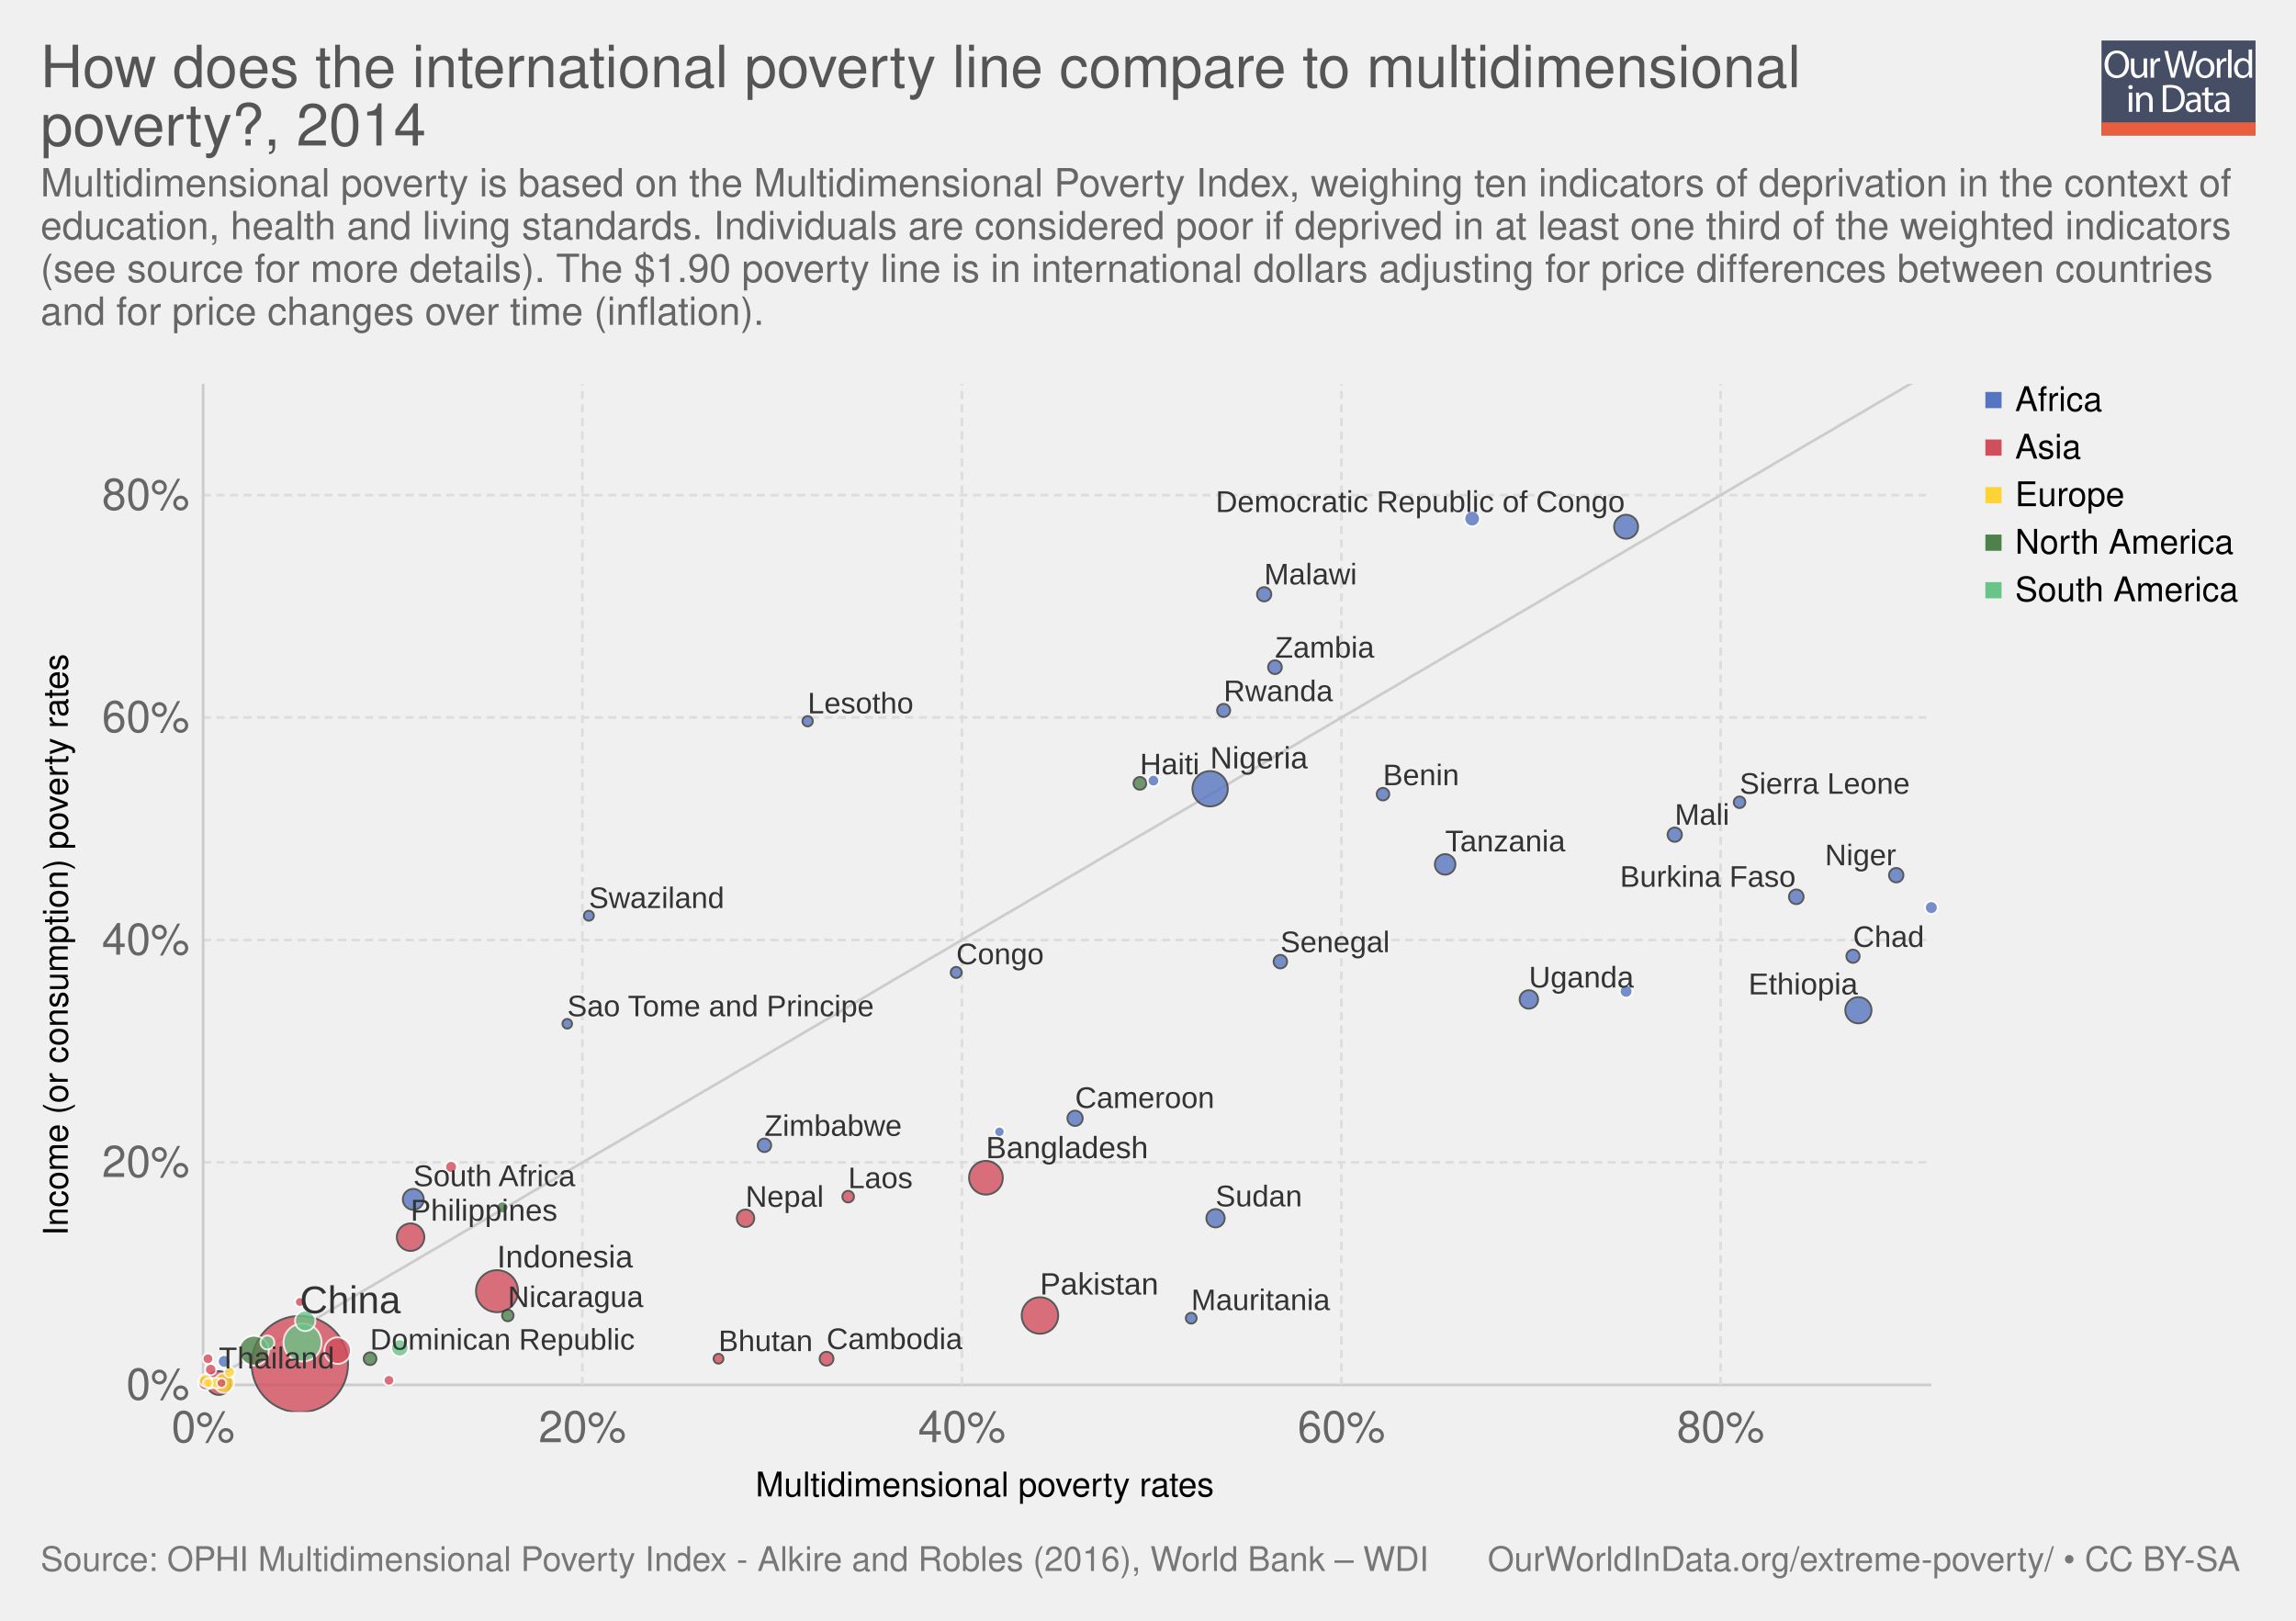
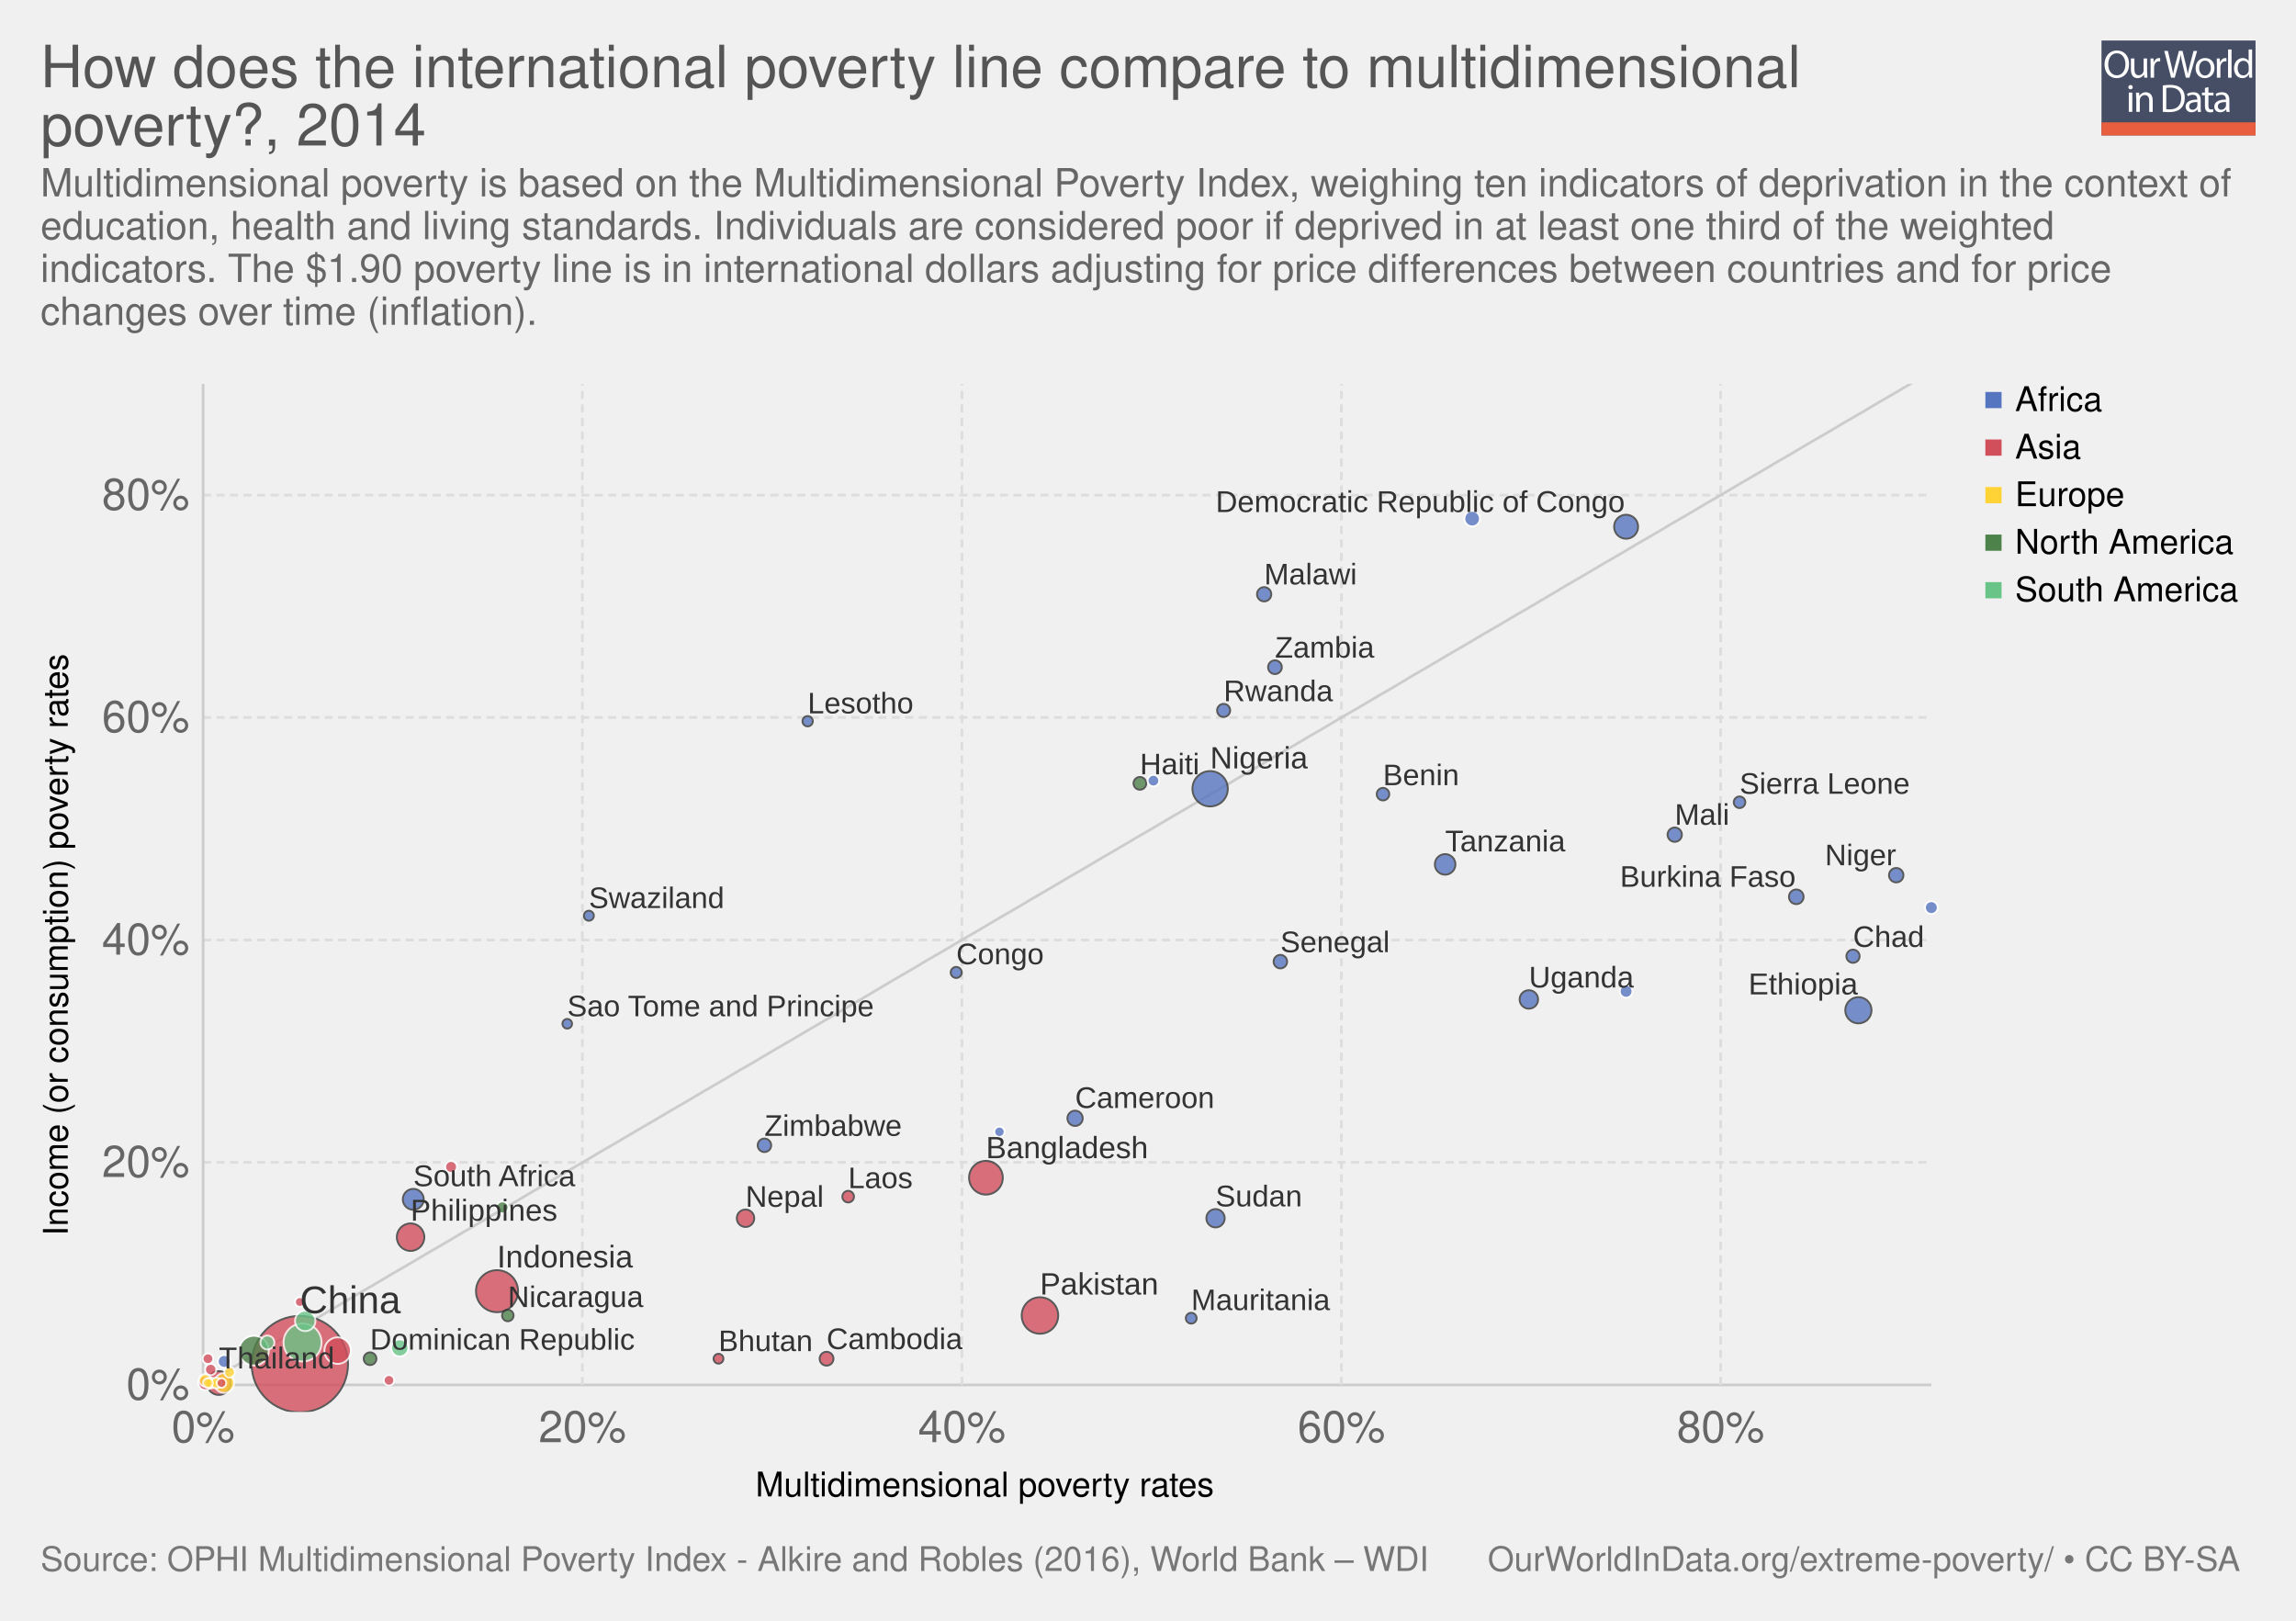
<svg xmlns="http://www.w3.org/2000/svg" xmlns:xlink="http://www.w3.org/1999/xlink" version="1.1" style="font-family: 'Helvetica Neue', Helvetica, Arial, sans-serif; font-size: 18px; background-color: white; text-rendering: optimizeLegibility; -webkit-font-smoothing: antialiased;" width="850" height="600">
  <g class="ChartTab">
    <g class="HeaderView">
      <g opacity="0.8" transform="translate(778, 15) scale(0.27)">
        <a xlink:href="https://ourworldindata.org" target="_blank">
          <g>
            <rect x="0" y="0" fill="#1B2543" width="211.2" height="130.1" />
            <rect x="0" y="112.2" fill="#E63912" width="211.2" height="17.9" />
            <g>
              <rect x="1.2" y="12.3" fill="none" width="210.2" height="99.2" />
              <path fill="#FFFFFF" d="M37.8,32.2c0,12.7-7.7,19.4-17.1,19.4c-9.7,0-16.6-7.5-16.6-18.7c0-11.7,7.3-19.3,17.1-19.3 C31.3,13.7,37.8,21.3,37.8,32.2z M9.2,32.8c0,7.9,4.3,14.9,11.8,14.9c7.5,0,11.8-6.9,11.8-15.3c0-7.3-3.8-14.9-11.8-14.9 C13.1,17.5,9.2,24.8,9.2,32.8z" />
              <path fill="#FFFFFF" d="M62.7,43.8c0,2.7,0.1,5.1,0.2,7.2h-4.3l-0.3-4.3h-0.1c-1.3,2.1-4,4.9-8.8,4.9c-4.2,0-9.1-2.3-9.1-11.6 V24.6h4.8v14.6c0,5,1.5,8.4,5.9,8.4c3.2,0,5.5-2.2,6.3-4.4c0.3-0.7,0.4-1.6,0.4-2.5V24.6h4.8V43.8z" />
              <path fill="#FFFFFF" d="M67.3,32.8c0-3.1-0.1-5.8-0.2-8.2h4.2l0.2,5.2h0.2c1.2-3.5,4.1-5.8,7.3-5.8c0.5,0,0.9,0.1,1.4,0.2v4.5 c-0.5-0.1-1-0.2-1.6-0.2c-3.4,0-5.8,2.6-6.5,6.2c-0.1,0.7-0.2,1.4-0.2,2.2V51h-4.8V32.8z" />
              <path fill="#FFFFFF" d="M95.4,51l-9.4-36.8h5l4.4,18.6c1.1,4.6,2.1,9.2,2.7,12.7h0.1c0.6-3.7,1.8-8,3-12.8l4.9-18.5h5l4.5,18.7 c1,4.4,2,8.7,2.6,12.6h0.1c0.8-4,1.8-8.1,3-12.7l4.9-18.5h4.9L120.6,51h-5L111,31.9c-1.1-4.7-1.9-8.3-2.4-12h-0.1 c-0.7,3.7-1.5,7.3-2.8,12L100.4,51H95.4z" />
              <path fill="#FFFFFF" d="M154.9,37.6c0,9.8-6.8,14-13.2,14c-7.2,0-12.7-5.2-12.7-13.6c0-8.8,5.8-14,13.1-14 C149.8,24,154.9,29.5,154.9,37.6z M133.9,37.9c0,5.8,3.3,10.1,8,10.1c4.6,0,8-4.3,8-10.3c0-4.5-2.2-10.1-7.9-10.1 C136.3,27.6,133.9,32.8,133.9,37.9z" />
              <path fill="#FFFFFF" d="M158.2,32.8c0-3.1-0.1-5.8-0.2-8.2h4.2l0.2,5.2h0.2c1.2-3.5,4.1-5.8,7.3-5.8c0.5,0,0.9,0.1,1.4,0.2v4.5 c-0.5-0.1-1-0.2-1.6-0.2c-3.4,0-5.8,2.6-6.5,6.2c-0.1,0.7-0.2,1.4-0.2,2.2V51h-4.8V32.8z" />
              <path fill="#FFFFFF" d="M173.5,12.3h4.8V51h-4.8V12.3z" />
              <path fill="#FFFFFF" d="M206.5,12.3v31.9c0,2.3,0.1,5,0.2,6.8h-4.3l-0.2-4.6H202c-1.5,2.9-4.7,5.2-9,5.2 c-6.4,0-11.3-5.4-11.3-13.4c-0.1-8.8,5.4-14.2,11.9-14.2c4,0,6.8,1.9,8,4h0.1V12.3H206.5z M201.7,35.4c0-0.6-0.1-1.4-0.2-2 c-0.7-3.1-3.3-5.6-6.9-5.6c-5,0-7.9,4.4-7.9,10.2c0,5.3,2.6,9.8,7.8,9.8c3.2,0,6.2-2.1,7.1-5.7c0.2-0.7,0.2-1.3,0.2-2.1V35.4z" />
              <path fill="#FFFFFF" d="M42.8,64c0.1,1.6-1.1,2.9-3.1,2.9c-1.7,0-2.9-1.3-2.9-2.9c0-1.7,1.3-3,3-3C41.7,61,42.8,62.3,42.8,64z M37.4,97.8V71.4h4.8v26.4H37.4z" />
              <path fill="#FFFFFF" d="M47.5,78.6c0-2.7-0.1-5-0.2-7.1h4.3l0.3,4.4h0.1c1.3-2.5,4.4-5,8.8-5c3.7,0,9.4,2.2,9.4,11.2v15.8h-4.8 V82.6c0-4.3-1.6-7.8-6.1-7.8c-3.2,0-5.6,2.2-6.5,4.9c-0.2,0.6-0.3,1.4-0.3,2.2v15.9h-4.8V78.6z" />
              <path fill="#FFFFFF" d="M84,61.6c2.9-0.4,6.3-0.8,10.1-0.8c6.8,0,11.7,1.6,14.9,4.6c3.3,3,5.2,7.3,5.2,13.2c0,6-1.9,10.9-5.3,14.3 c-3.4,3.4-9.1,5.3-16.3,5.3c-3.4,0-6.2-0.2-8.6-0.4V61.6z M88.8,94.1c1.2,0.2,3,0.3,4.8,0.3c10.2,0,15.7-5.7,15.7-15.6 c0.1-8.7-4.9-14.2-14.9-14.2c-2.5,0-4.3,0.2-5.6,0.5V94.1z" />
              <path fill="#FFFFFF" d="M132.1,97.8l-0.4-3.3h-0.2c-1.5,2.1-4.3,3.9-8.1,3.9c-5.4,0-8.1-3.8-8.1-7.6c0-6.4,5.7-9.9,15.9-9.8v-0.5 c0-2.2-0.6-6.1-6-6.1c-2.5,0-5,0.8-6.9,2l-1.1-3.2c2.2-1.4,5.4-2.3,8.7-2.3c8.1,0,10.1,5.5,10.1,10.8v9.9c0,2.3,0.1,4.5,0.4,6.3 H132.1z M131.4,84.4c-5.3-0.1-11.2,0.8-11.2,5.9c0,3.1,2.1,4.6,4.5,4.6c3.4,0,5.6-2.2,6.4-4.4c0.2-0.5,0.3-1,0.3-1.5V84.4z" />
              <path fill="#FFFFFF" d="M146.6,63.9v7.6h6.9v3.7h-6.9v14.2c0,3.3,0.9,5.1,3.6,5.1c1.3,0,2.2-0.2,2.8-0.3l0.2,3.6 c-0.9,0.4-2.4,0.7-4.3,0.7c-2.2,0-4-0.7-5.2-2c-1.4-1.4-1.9-3.8-1.9-6.9V75.1h-4.1v-3.7h4.1v-6.3L146.6,63.9z" />
              <path fill="#FFFFFF" d="M171.4,97.8l-0.4-3.3h-0.2c-1.5,2.1-4.3,3.9-8.1,3.9c-5.4,0-8.1-3.8-8.1-7.6c0-6.4,5.7-9.9,15.9-9.8v-0.5 c0-2.2-0.6-6.1-6-6.1c-2.5,0-5,0.8-6.9,2l-1.1-3.2c2.2-1.4,5.4-2.3,8.7-2.3c8.1,0,10.1,5.5,10.1,10.8v9.9c0,2.3,0.1,4.5,0.4,6.3 H171.4z M170.7,84.4c-5.3-0.1-11.2,0.8-11.2,5.9c0,3.1,2.1,4.6,4.5,4.6c3.4,0,5.6-2.2,6.4-4.4c0.2-0.5,0.3-1,0.3-1.5V84.4z" />
            </g>
          </g>
        </a>
      </g>
      <a href="https://ourworldindata.org/grapher/MPI-vs-Consumption" target="_blank">
        <text font-size="21.60" x="15.0" y="32.3" fill="#555">
          <tspan x="15" y="32.28">How does the international poverty line compare to multidimensional</tspan>
          <tspan x="15" y="53.88">poverty?, 2014</tspan>
        </text>
      </a>
      <text font-size="14.40" x="15.0" y="72.7" fill="#666">
        <tspan x="15" y="72.72">Multidimensional poverty is based on the Multidimensional Poverty Index, weighing ten indicators of deprivation in the context of</tspan>
-         <tspan x="15" y="88.56">education, health and living standards. Individuals are considered poor if deprived in at least one third of the weighted indicators</tspan>
-         <tspan x="15" y="104.4">(see source for more details). The $1.90 poverty line is in international dollars adjusting for price differences between countries</tspan>
-         <tspan x="15" y="120.24">and for price changes over time (inflation).</tspan>
+         <tspan x="15" y="88.56">education, health and living standards. Individuals are considered poor if deprived in at least one third of the weighted</tspan>
+         <tspan x="15" y="104.4">indicators. The $1.90 poverty line is in international dollars adjusting for price differences between countries and for price</tspan>
+         <tspan x="15" y="120.24">changes over time (inflation).</tspan>
      </text>
    </g>
    <g>
      <g class="AxisBoxView">
        <g class="HorizontalAxis">
          <text font-size="12.60" x="279.7" y="554.0">
            <tspan x="279.698" y="553.98">Multidimensional poverty rates</tspan>
          </text>
          <text x="75.2" y="533.9" fill="#666" text-anchor="middle" font-size="16.2">0%</text>
          <text x="215.6" y="533.9" fill="#666" text-anchor="middle" font-size="16.2">20%</text>
          <text x="356.1" y="533.9" fill="#666" text-anchor="middle" font-size="16.2">40%</text>
          <text x="496.6" y="533.9" fill="#666" text-anchor="middle" font-size="16.2">60%</text>
          <text x="637" y="533.9" fill="#666" text-anchor="middle" font-size="16.2">80%</text>
        </g>
        <g class="VerticalAxis">
          <text font-size="12.60" x="-457.5" y="25.1" transform="rotate(-90)">
            <tspan x="-457.471" y="25.08">Income (or consumption) poverty rates</tspan>
          </text>
          <text x="70.16" y="512.7" fill="#666" dominant-baseline="middle" text-anchor="end" font-size="16.2">0%</text>
          <text x="70.16" y="430.3" fill="#666" dominant-baseline="middle" text-anchor="end" font-size="16.2">20%</text>
          <text x="70.16" y="348" fill="#666" dominant-baseline="middle" text-anchor="end" font-size="16.2">40%</text>
          <text x="70.16" y="265.6" fill="#666" dominant-baseline="middle" text-anchor="end" font-size="16.2">60%</text>
          <text x="70.16" y="183.3" fill="#666" dominant-baseline="middle" text-anchor="end" font-size="16.2">80%</text>
        </g>
        <g class="AxisGridLines">
          <line x1="75.16" y1="512.7" x2="715.00" y2="512.7" stroke="#ccc" />
          <line x1="75.16" y1="430.3" x2="715.00" y2="430.3" stroke="#ddd" stroke-dasharray="3,2" />
          <line x1="75.16" y1="348" x2="715.00" y2="348" stroke="#ddd" stroke-dasharray="3,2" />
          <line x1="75.16" y1="265.6" x2="715.00" y2="265.6" stroke="#ddd" stroke-dasharray="3,2" />
          <line x1="75.16" y1="183.3" x2="715.00" y2="183.3" stroke="#ddd" stroke-dasharray="3,2" />
        </g>
        <g class="AxisGridLines">
          <line x1="75.2" y1="512.70" x2="75.2" y2="142.10" stroke="#ccc" />
          <line x1="215.6" y1="512.70" x2="215.6" y2="142.10" stroke="#ddd" stroke-dasharray="3,2" />
          <line x1="356.1" y1="512.70" x2="356.1" y2="142.10" stroke="#ddd" stroke-dasharray="3,2" />
          <line x1="496.6" y1="512.70" x2="496.6" y2="142.10" stroke="#ddd" stroke-dasharray="3,2" />
          <line x1="637" y1="512.70" x2="637" y2="142.10" stroke="#ddd" stroke-dasharray="3,2" />
        </g>
      </g>
      <g class="ComparisonLine">
        <defs>
          <clipPath id="axisBounds-1">
            <rect x="75.162" y="142.1" width="639.838" height="370.6" />
          </clipPath>
        </defs>
        <path d="M75.2,512.7L81.6,508.9L88,505.2L94.4,501.4L100.8,497.7L107.2,493.9L113.6,490.2L120,486.4L126.3,482.7L132.7,478.9L139.1,475.2L145.5,471.4L151.9,467.7L158.3,463.9L164.7,460.2L171.1,456.4L177.5,452.7L183.9,448.9L190.3,445.2L196.7,441.4L203.1,437.7L209.5,433.9L215.9,430.2L222.3,426.4L228.7,422.7L235.1,418.9L241.5,415.2L247.9,411.4L254.3,407.7L260.7,403.9L267.1,400.2L273.5,396.4L279.9,392.7L286.3,388.9L292.7,385.2L299.1,381.4L305.5,377.7L311.9,373.9L318.3,370.2L324.7,366.4L331.1,362.6L337.5,358.9L343.9,355.1L350.3,351.4L356.7,347.6L363.1,343.9L369.5,340.1L375.9,336.4L382.3,332.6L388.7,328.9L395.1,325.1L401.5,321.4L407.9,317.6L414.3,313.9L420.7,310.1L427.1,306.4L433.5,302.6L439.9,298.9L446.3,295.1L452.7,291.4L459.1,287.6L465.5,283.9L471.9,280.1L478.3,276.4L484.7,272.6L491.1,268.9L497.5,265.1L503.9,261.4L510.3,257.6L516.7,253.9L523,250.1L529.4,246.4L535.8,242.6L542.2,238.9L548.6,235.1L555,231.4L561.4,227.6L567.8,223.9L574.2,220.1L580.6,216.3L587,212.6L593.4,208.8L599.8,205.1L606.2,201.3L612.6,197.6L619,193.8L625.4,190.1L631.8,186.3L638.2,182.6L644.6,178.8L651,175.1L657.4,171.3L663.8,167.6L670.2,163.8L676.6,160.1L683,156.3L689.4,152.6L695.8,148.8L702.2,145.1L708.6,141.3" clip-path="url(#axisBounds-1)" fill="none" stroke="#ccc" />
      </g>
      <g clip-path="url(#scatterBounds-2)" font-family="Arial Narrow, Arial, sans-serif" class="PointsWithLabels clickable">
        <rect x="75.162" y="142.1" width="639.838" height="370.6" fill="rgba(255,255,255,0)" />
        <defs>
          <clipPath id="scatterBounds-2">
            <rect x="65.162" y="132.1" width="659.838" height="390.6" />
          </clipPath>
        </defs>
        <g class="key-China_0">
          <circle cx="111.00" cy="505.00" r="17.84" fill="#d14e5b" opacity="0.8" stroke="#333" stroke-width="0.7" />
        </g>
        <g class="key-Indonesia_0">
          <circle cx="184.00" cy="478.00" r="7.78" fill="#d14e5b" opacity="0.8" stroke="#333" stroke-width="0.7" />
        </g>
        <g class="key-Brazil_0">
          <circle cx="112.00" cy="497.00" r="7.04" fill="#69c487" opacity="0.8" stroke="#fff" stroke-width="0.7" />
        </g>
        <g class="key-Pakistan_0">
          <circle cx="385.00" cy="487.00" r="6.75" fill="#d14e5b" opacity="0.8" stroke="#333" stroke-width="0.7" />
        </g>
        <g class="key-Nigeria_0">
          <circle cx="448.00" cy="292.00" r="6.54" fill="#5675c1" opacity="0.8" stroke="#333" stroke-width="0.7" />
        </g>
        <g class="key-Bangladesh_0">
          <circle cx="365.00" cy="436.00" r="6.24" fill="#d14e5b" opacity="0.8" stroke="#333" stroke-width="0.7" />
        </g>
        <g class="key-Mexico_0">
          <circle cx="94.00" cy="500.00" r="5.51" fill="#4d824b" opacity="0.8" stroke="#fff" stroke-width="0.7" />
        </g>
        <g class="key-Philippines_0">
          <circle cx="152.00" cy="458.00" r="5.09" fill="#d14e5b" opacity="0.8" stroke="#333" stroke-width="0.7" />
        </g>
        <g class="key-Vietnam_0">
          <circle cx="125.00" cy="500.00" r="4.92" fill="#d14e5b" opacity="0.8" stroke="#fff" stroke-width="0.7" />
        </g>
        <g class="key-Ethiopia_0">
          <circle cx="688.00" cy="374.00" r="4.86" fill="#5675c1" opacity="0.8" stroke="#333" stroke-width="0.7" />
        </g>
        <g class="key-Democratic-Republic-of-Congo_0">
          <circle cx="602.00" cy="195.00" r="4.44" fill="#5675c1" opacity="0.8" stroke="#333" stroke-width="0.7" />
        </g>
        <g class="key-Thailand_0">
          <circle cx="81.00" cy="512.00" r="4.41" fill="#d14e5b" opacity="0.8" stroke="#333" stroke-width="0.7" />
        </g>
        <g class="key-South-Africa_0">
          <circle cx="153.00" cy="444.00" r="3.87" fill="#5675c1" opacity="0.8" stroke="#333" stroke-width="0.7" />
        </g>
        <g class="key-Tanzania_0">
          <circle cx="535.00" cy="320.00" r="3.81" fill="#5675c1" opacity="0.8" stroke="#333" stroke-width="0.7" />
        </g>
        <g class="key-Colombia_0">
          <circle cx="113.00" cy="489.00" r="3.78" fill="#69c487" opacity="0.8" stroke="#fff" stroke-width="0.7" />
        </g>
        <g class="key-Ukraine_0">
          <circle cx="83.00" cy="512.00" r="3.68" fill="#ffd336" opacity="0.8" stroke="#fff" stroke-width="0.7" />
        </g>
        <g class="key-Uganda_0">
          <circle cx="566.00" cy="370.00" r="3.42" fill="#5675c1" opacity="0.8" stroke="#333" stroke-width="0.7" />
        </g>
        <g class="key-Sudan_0">
          <circle cx="450.00" cy="451.00" r="3.39" fill="#5675c1" opacity="0.8" stroke="#333" stroke-width="0.7" />
        </g>
        <g class="key-Nepal_0">
          <circle cx="276.00" cy="451.00" r="3.23" fill="#d14e5b" opacity="0.8" stroke="#333" stroke-width="0.7" />
        </g>
        <g class="key-Peru_0">
          <circle cx="148.00" cy="499.00" r="3.18" fill="#69c487" opacity="0.8" stroke="#fff" stroke-width="0.7" />
        </g>
        <g class="key-Madagascar_0">
          <circle cx="545.00" cy="192.00" r="2.89" fill="#5675c1" opacity="0.8" stroke="#fff" stroke-width="0.7" />
        </g>
        <g class="key-Cameroon_0">
          <circle cx="398.00" cy="414.00" r="2.83" fill="#5675c1" opacity="0.8" stroke="#333" stroke-width="0.7" />
        </g>
        <g class="key-Burkina-Faso_0">
          <circle cx="665.00" cy="332.00" r="2.71" fill="#5675c1" opacity="0.8" stroke="#333" stroke-width="0.7" />
        </g>
        <g class="key-Niger_0">
          <circle cx="702.00" cy="324.00" r="2.67" fill="#5675c1" opacity="0.8" stroke="#333" stroke-width="0.7" />
        </g>
        <g class="key-Mali_0">
          <circle cx="620.00" cy="309.00" r="2.65" fill="#5675c1" opacity="0.8" stroke="#333" stroke-width="0.7" />
        </g>
        <g class="key-Kazakhstan_0">
          <circle cx="76.00" cy="512.00" r="2.64" fill="#d14e5b" opacity="0.8" stroke="#fff" stroke-width="0.7" />
        </g>
        <g class="key-Malawi_0">
          <circle cx="468.00" cy="220.00" r="2.64" fill="#5675c1" opacity="0.8" stroke="#333" stroke-width="0.7" />
        </g>
        <g class="key-Ecuador_0">
          <circle cx="99.00" cy="497.00" r="2.58" fill="#69c487" opacity="0.8" stroke="#fff" stroke-width="0.7" />
        </g>
        <g class="key-Cambodia_0">
          <circle cx="306.00" cy="503.00" r="2.56" fill="#d14e5b" opacity="0.8" stroke="#333" stroke-width="0.7" />
        </g>
        <g class="key-Zambia_0">
          <circle cx="472.00" cy="247.00" r="2.54" fill="#5675c1" opacity="0.8" stroke="#333" stroke-width="0.7" />
        </g>
        <g class="key-Senegal_0">
          <circle cx="474.00" cy="356.00" r="2.50" fill="#5675c1" opacity="0.8" stroke="#333" stroke-width="0.7" />
        </g>
        <g class="key-Zimbabwe_0">
          <circle cx="283.00" cy="424.00" r="2.50" fill="#5675c1" opacity="0.8" stroke="#333" stroke-width="0.7" />
        </g>
        <g class="key-Chad_0">
          <circle cx="686.00" cy="354.00" r="2.44" fill="#5675c1" opacity="0.8" stroke="#333" stroke-width="0.7" />
        </g>
        <g class="key-Rwanda_0">
          <circle cx="453.00" cy="263.00" r="2.42" fill="#5675c1" opacity="0.8" stroke="#333" stroke-width="0.7" />
        </g>
        <g class="key-South-Sudan_0">
          <circle cx="715.00" cy="336.00" r="2.38" fill="#5675c1" opacity="0.8" stroke="#fff" stroke-width="0.7" />
        </g>
        <g class="key-Tunisia_0">
          <circle cx="83.00" cy="504.00" r="2.38" fill="#5675c1" opacity="0.8" stroke="#fff" stroke-width="0.7" />
        </g>
        <g class="key-Guinea_0">
          <circle cx="602.00" cy="367.00" r="2.37" fill="#5675c1" opacity="0.8" stroke="#fff" stroke-width="0.7" />
        </g>
        <g class="key-Haiti_0">
          <circle cx="422.00" cy="290.00" r="2.36" fill="#4d824b" opacity="0.8" stroke="#333" stroke-width="0.7" />
        </g>
        <g class="key-Dominican-Republic_0">
          <circle cx="137.00" cy="503.00" r="2.35" fill="#4d824b" opacity="0.8" stroke="#333" stroke-width="0.7" />
        </g>
        <g class="key-Serbia_0">
          <circle cx="76.00" cy="511.00" r="2.33" fill="#ffd336" opacity="0.8" stroke="#fff" stroke-width="0.7" />
        </g>
        <g class="key-Benin_0">
          <circle cx="512.00" cy="294.00" r="2.32" fill="#5675c1" opacity="0.8" stroke="#333" stroke-width="0.7" />
        </g>
        <g class="key-Honduras_0">
          <circle cx="186.00" cy="447.00" r="2.24" fill="#4d824b" opacity="0.8" stroke="#fff" stroke-width="0.7" />
        </g>
        <g class="key-Tajikistan_0">
          <circle cx="167.00" cy="432.00" r="2.19" fill="#d14e5b" opacity="0.8" stroke="#fff" stroke-width="0.7" />
        </g>
        <g class="key-Laos_0">
          <circle cx="314.00" cy="443.00" r="2.15" fill="#d14e5b" opacity="0.8" stroke="#333" stroke-width="0.7" />
        </g>
        <g class="key-Togo_0">
          <circle cx="427.00" cy="289.00" r="2.15" fill="#5675c1" opacity="0.8" stroke="#fff" stroke-width="0.7" />
        </g>
        <g class="key-Sierra-Leone_0">
          <circle cx="644.00" cy="297.00" r="2.14" fill="#5675c1" opacity="0.8" stroke="#333" stroke-width="0.7" />
        </g>
        <g class="key-Nicaragua_0">
          <circle cx="188.00" cy="487.00" r="2.13" fill="#4d824b" opacity="0.8" stroke="#333" stroke-width="0.7" />
        </g>
        <g class="key-Kyrgyzstan_0">
          <circle cx="78.00" cy="507.00" r="2.10" fill="#d14e5b" opacity="0.8" stroke="#fff" stroke-width="0.7" />
        </g>
        <g class="key-Congo_0">
          <circle cx="354.00" cy="360.00" r="2.04" fill="#5675c1" opacity="0.8" stroke="#333" stroke-width="0.7" />
        </g>
        <g class="key-Bosnia-and-Herzegovina_0">
          <circle cx="78.00" cy="512.00" r="2.00" fill="#ffd336" opacity="0.8" stroke="#fff" stroke-width="0.7" />
        </g>
        <g class="key-Mauritania_0">
          <circle cx="441.00" cy="488.00" r="2.00" fill="#5675c1" opacity="0.8" stroke="#333" stroke-width="0.7" />
        </g>
        <g class="key-Moldova_0">
          <circle cx="80.00" cy="512.00" r="1.99" fill="#ffd336" opacity="0.8" stroke="#fff" stroke-width="0.7" />
        </g>
        <g class="key-Albania_0">
          <circle cx="85.00" cy="508.00" r="1.97" fill="#ffd336" opacity="0.8" stroke="#fff" stroke-width="0.7" />
        </g>
        <g class="key-Armenia_0">
          <circle cx="77.00" cy="503.00" r="1.97" fill="#d14e5b" opacity="0.8" stroke="#fff" stroke-width="0.7" />
        </g>
        <g class="key-Mongolia_0">
          <circle cx="144.00" cy="511.00" r="1.95" fill="#d14e5b" opacity="0.8" stroke="#fff" stroke-width="0.7" />
        </g>
        <g class="key-Namibia_0">
          <circle cx="370.00" cy="419.00" r="1.92" fill="#5675c1" opacity="0.8" stroke="#fff" stroke-width="0.7" />
        </g>
        <g class="key-Lesotho_0">
          <circle cx="299.00" cy="267.00" r="1.91" fill="#5675c1" opacity="0.8" stroke="#333" stroke-width="0.7" />
        </g>
        <g class="key-Swaziland_0">
          <circle cx="218.00" cy="339.00" r="1.85" fill="#5675c1" opacity="0.8" stroke="#333" stroke-width="0.7" />
        </g>
        <g class="key-Bhutan_0">
          <circle cx="266.00" cy="503.00" r="1.82" fill="#d14e5b" opacity="0.8" stroke="#333" stroke-width="0.7" />
        </g>
        <g class="key-Montenegro_0">
          <circle cx="77.00" cy="512.00" r="1.81" fill="#ffd336" opacity="0.8" stroke="#fff" stroke-width="0.7" />
        </g>
        <g class="key-Maldives_0">
          <circle cx="111.00" cy="482.00" r="1.79" fill="#d14e5b" opacity="0.8" stroke="#fff" stroke-width="0.7" />
        </g>
        <g class="key-Sao-Tome-and-Principe_0">
          <circle cx="210.00" cy="379.00" r="1.78" fill="#5675c1" opacity="0.8" stroke="#333" stroke-width="0.7" />
        </g>
        <g class="key-Palestine_0">
          <circle cx="82.00" cy="512.00" r="1.77" fill="#d14e5b" opacity="0.8" stroke="#fff" stroke-width="0.7" />
        </g>
        <g fill="#333" class="backgroundLabels">
          <text x="111.00" y="486.16" font-size="14.30">China</text>
          <text x="184.00" y="469.22" font-size="11.60">Indonesia</text>
          <text x="385.00" y="479.25" font-size="11.44">Pakistan</text>
          <text x="448.00" y="284.46" font-size="11.41">Nigeria</text>
          <text x="365.00" y="428.76" font-size="11.37">Bangladesh</text>
          <text x="152.00" y="451.91" font-size="11.24">Philippines</text>
          <text x="647.29" y="368.14" font-size="11.21">Ethiopia</text>
          <text x="450.05" y="189.56" font-size="11.17">Democratic Republic of Congo</text>
          <text x="81.00" y="506.59" font-size="11.17">Thailand</text>
          <text x="153.00" y="439.13" font-size="11.12">South Africa</text>
          <text x="535.00" y="315.19" font-size="11.12">Tanzania</text>
          <text x="566.00" y="365.58" font-size="11.09">Uganda</text>
          <text x="450.00" y="446.61" font-size="11.09">Sudan</text>
          <text x="276.00" y="446.77" font-size="11.08">Nepal</text>
          <text x="398.00" y="410.17" font-size="11.05">Cameroon</text>
          <text x="599.73" y="328.29" font-size="11.04">Burkina Faso</text>
          <text x="675.61" y="320.33" font-size="11.04">Niger</text>
          <text x="620.00" y="305.35" font-size="11.04">Mali</text>
          <text x="468.00" y="216.36" font-size="11.04">Malawi</text>
          <text x="306.00" y="499.44" font-size="11.04">Cambodia</text>
          <text x="472.00" y="243.46" font-size="11.03">Zambia</text>
          <text x="474.00" y="352.50" font-size="11.03">Senegal</text>
          <text x="283.00" y="420.50" font-size="11.03">Zimbabwe</text>
          <text x="686.00" y="350.56" font-size="11.03">Chad</text>
          <text x="453.00" y="259.58" font-size="11.03">Rwanda</text>
          <text x="422.00" y="286.64" font-size="11.02">Haiti</text>
          <text x="137.00" y="499.65" font-size="11.02">Dominican Republic</text>
          <text x="512.00" y="290.68" font-size="11.02">Benin</text>
          <text x="314.00" y="439.85" font-size="11.02">Laos</text>
          <text x="644.00" y="293.86" font-size="11.01">Sierra Leone</text>
          <text x="188.00" y="483.87" font-size="11.01">Nicaragua</text>
          <text x="354.00" y="356.96" font-size="11.01">Congo</text>
          <text x="441.00" y="485.00" font-size="11.01">Mauritania</text>
          <text x="299.00" y="264.09" font-size="11.01">Lesotho</text>
          <text x="218.00" y="336.15" font-size="11.00">Swaziland</text>
          <text x="266.00" y="500.18" font-size="11.00">Bhutan</text>
          <text x="210.00" y="376.22" font-size="11.00">Sao Tome and Principe</text>
        </g>
      </g>
      <g style="cursor: pointer;" class="ScatterColorLegend clickable">
        <g class="legendMark">
          <rect x="735" y="139.6" width="43.256" height="17.6" fill="#fff" opacity="0" />,<rect x="735" y="145.1" width="6" height="6" fill="#5675c1" />,<text font-size="12.60" x="746.0" y="152.2">
            <tspan x="746" y="152.18">Africa</tspan>
          </text>
        </g>
        <g class="legendMark">
          <rect x="735" y="157.2" width="35.57" height="17.6" fill="#fff" opacity="0" />,<rect x="735" y="162.7" width="6" height="6" fill="#d14e5b" />,<text font-size="12.60" x="746.0" y="169.8">
            <tspan x="746" y="169.78">Asia</tspan>
          </text>
        </g>
        <g class="legendMark">
          <rect x="735" y="174.8" width="51.824" height="17.6" fill="#fff" opacity="0" />,<rect x="735" y="180.3" width="6" height="6" fill="#ffd336" />,<text font-size="12.60" x="746.0" y="187.4">
            <tspan x="746" y="187.38">Europe</tspan>
          </text>
        </g>
        <g class="legendMark">
          <rect x="735" y="192.4" width="91.64" height="17.6" fill="#fff" opacity="0" />,<rect x="735" y="197.9" width="6" height="6" fill="#4d824b" />,<text font-size="12.60" x="746.0" y="205.0">
            <tspan x="746" y="204.98">North America</tspan>
          </text>
        </g>
        <g class="legendMark">
          <rect x="735" y="210" width="93.908" height="17.6" fill="#fff" opacity="0" />,<rect x="735" y="215.5" width="6" height="6" fill="#69c487" />,<text font-size="12.60" x="746.0" y="222.6">
            <tspan x="746" y="222.58">South America</tspan>
          </text>
        </g>
      </g>
    </g>
    <g style="fill: #777;" class="SourcesFooter">
      <g style="fill: #777;" class="clickable">
        <text font-size="12.60" x="15.0" y="581.6">
          <tspan x="15" y="581.58">Source: OPHI Multidimensional Poverty Index - Alkire and Robles (2016), World Bank – WDI</tspan>
        </text>
      </g>
      <text font-size="12.60" x="550.7" y="581.6">
        <tspan x="550.744" y="581.58">
          <a target="_blank" style="fill: #777;" href="https://ourworldindata.org/extreme-poverty/">OurWorldInData.org/extreme-poverty/</a> • <a style="fill: #777;" class="cclogo" href="http://creativecommons.org/licenses/by-sa/4.0/deed.en_US" target="_blank">CC BY-SA</a>
        </tspan>
      </text>
    </g>
  </g>
</svg>
